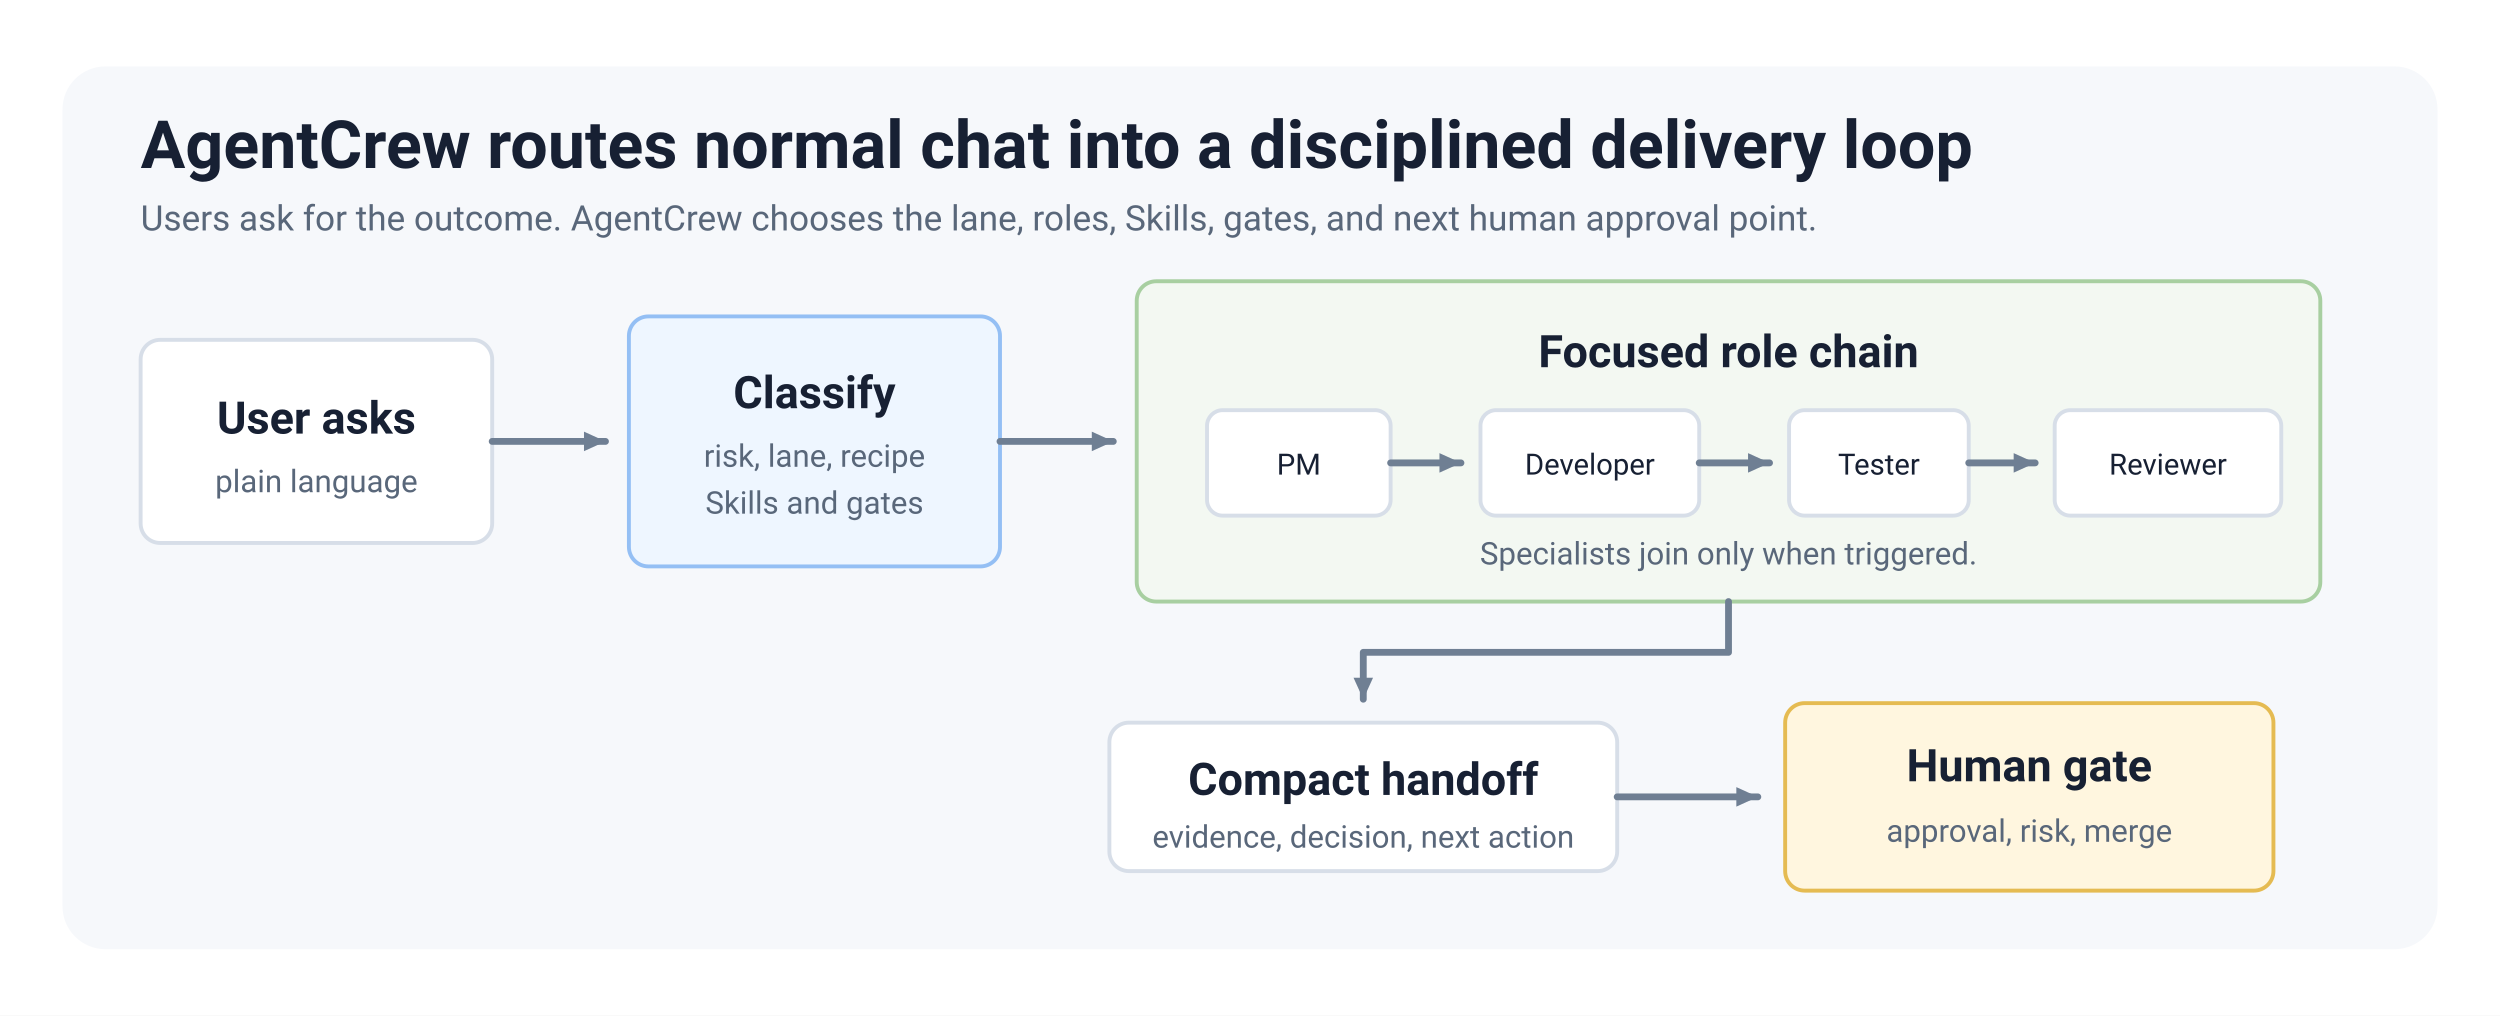
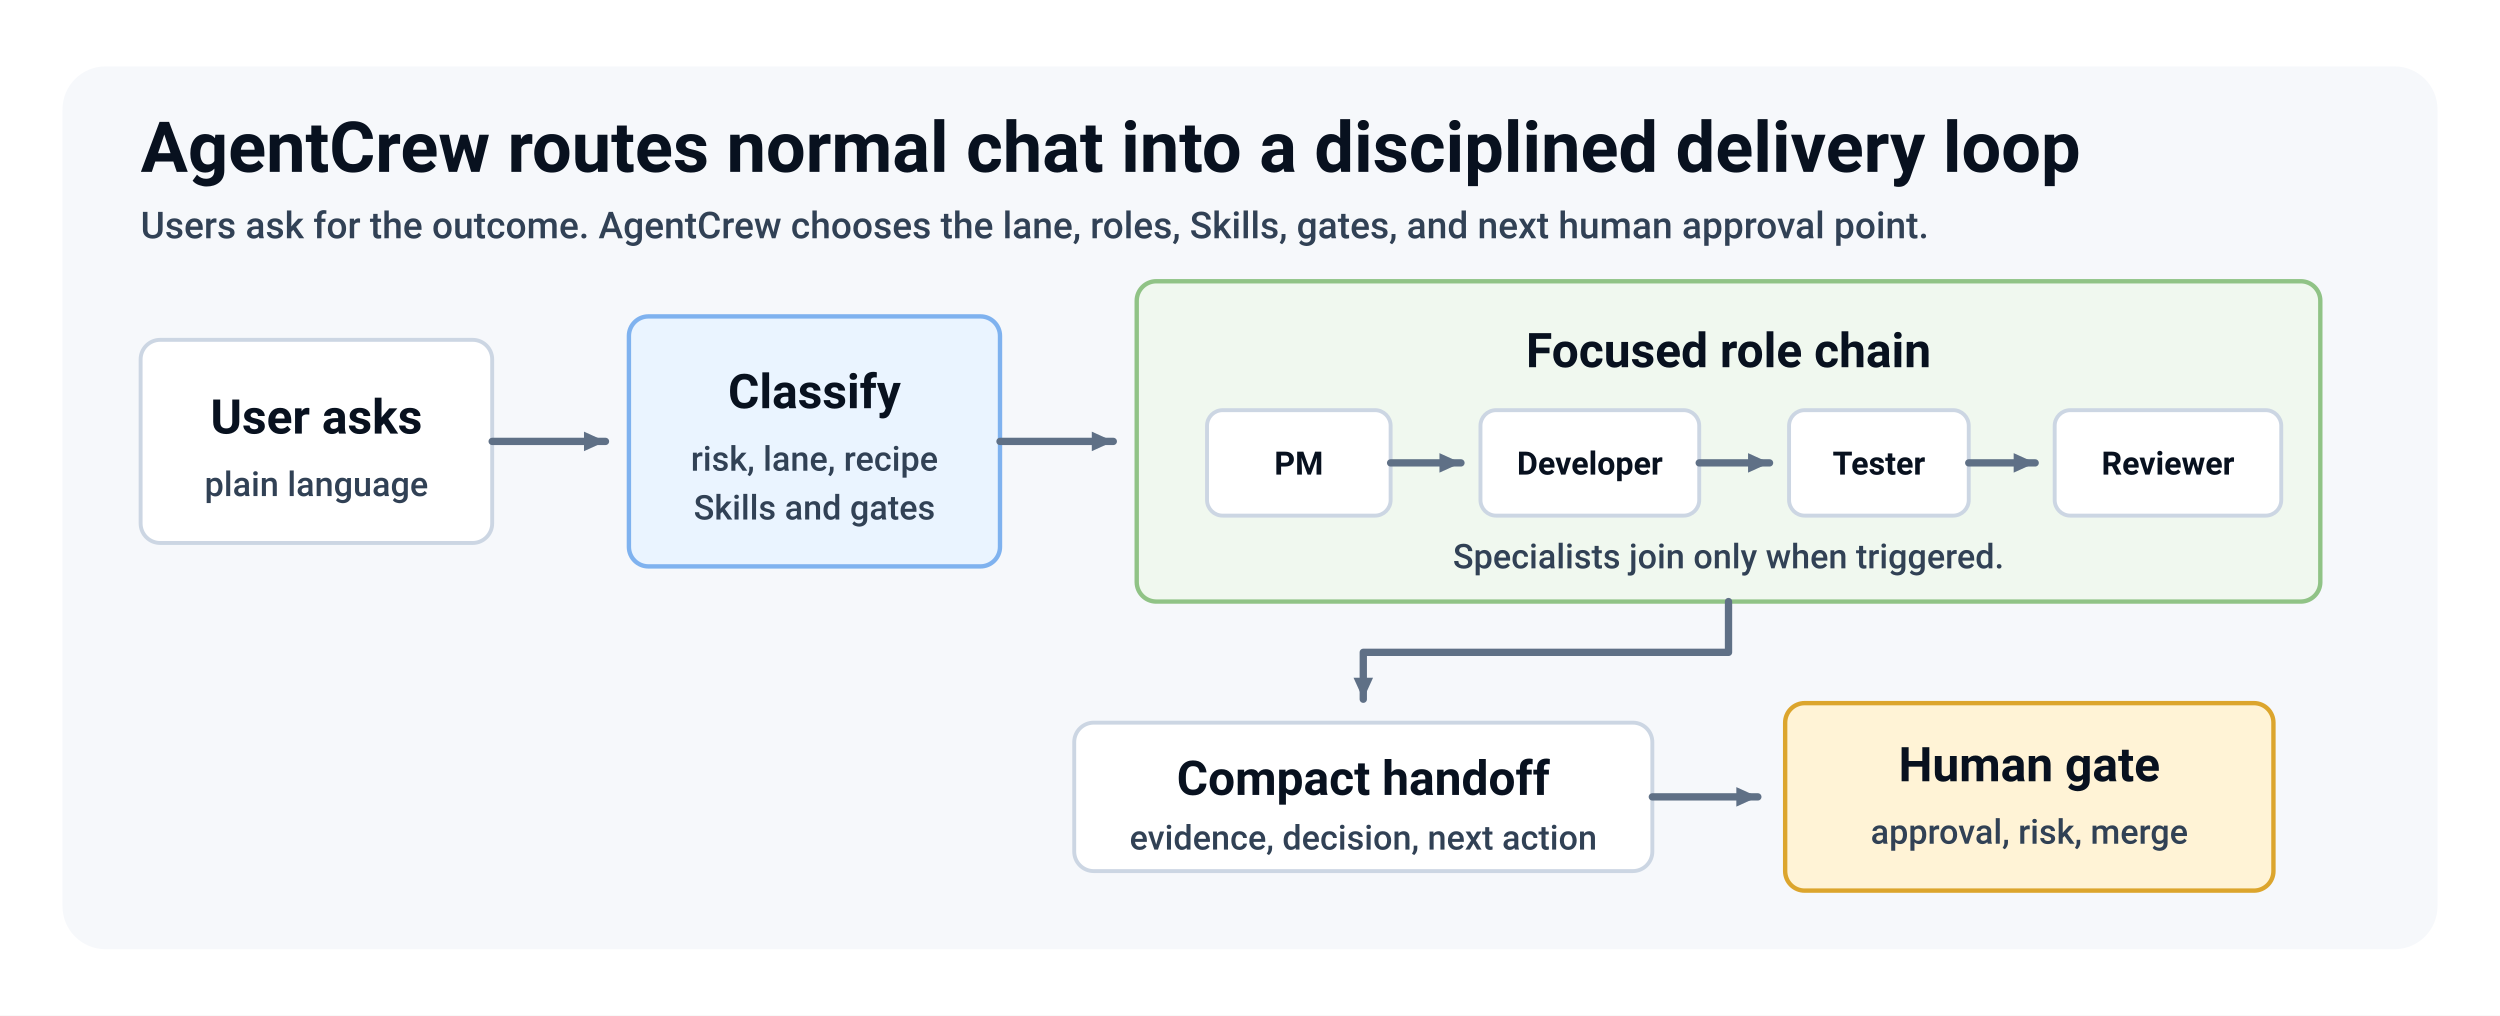
<svg xmlns="http://www.w3.org/2000/svg" width="1280" height="520" viewBox="0 0 1280 520" role="img" aria-labelledby="title desc">
  <defs>
    <style>
-       :root { color-scheme: light; }
      .bg { fill: #ffffff; }
      .band { fill: #f6f8fb; }
-       .card { fill: #ffffff; stroke: #d7dee8; stroke-width: 2; }
-       .route { fill: #eef6ff; stroke: #94bff4; stroke-width: 2; }
-       .role { fill: #f3f8f2; stroke: #a8cfa1; stroke-width: 2; }
-       .gate { fill: #fff6df; stroke: #e5bb52; stroke-width: 2; }
+       .card { fill: #ffffff; stroke: #ccd6e3; stroke-width: 2; }
+       .route { fill: #eaf4ff; stroke: #7fb2ef; stroke-width: 2.25; }
+       .role { fill: #f0f8ef; stroke: #90c386; stroke-width: 2.25; }
+       .gate { fill: #fff3d6; stroke: #dca52d; stroke-width: 2.25; }
      .ink,
      .muted {
        font-family: -apple-system, BlinkMacSystemFont, "Segoe UI", Roboto, Helvetica, Arial, sans-serif;
      }
-       .ink { fill: #172033; }
-       .muted { fill: #59677a; }
-       .headline { font-size: 34px; font-weight: 700; letter-spacing: 0; }
-       .subtitle { font-size: 18px; font-weight: 400; }
-       .label { font-size: 23px; font-weight: 700; letter-spacing: 0; }
-       .body { font-size: 16px; font-weight: 400; }
-       .small { font-size: 15px; font-weight: 400; }
+       .ink { fill: #08111f; }
+       .muted { fill: #314155; }
+       .headline { font-size: 36px; font-weight: 700; letter-spacing: 0; }
+       .subtitle { font-size: 19px; font-weight: 500; }
+       .label { font-size: 24.5px; font-weight: 700; letter-spacing: 0; }
+       .body { font-size: 17.5px; font-weight: 500; }
+       .small { font-size: 16.5px; font-weight: 600; }
      .center { text-anchor: middle; }
-       .arrow { stroke: #6f7f93; stroke-width: 3.5; fill: none; stroke-linecap: round; stroke-linejoin: round; }
+       .arrow { stroke: #5f7086; stroke-width: 3.75; fill: none; stroke-linecap: round; stroke-linejoin: round; }
    </style>
    <marker id="arrowhead" markerWidth="16" markerHeight="16" refX="14" refY="8" orient="auto" markerUnits="userSpaceOnUse">
-       <path d="M3,3 L14,8 L3,13 Z" fill="#6f7f93" />
+       <path d="M3,3 L14,8 L3,13 Z" fill="#5f7086" />
    </marker>
  </defs>
  <rect class="bg" width="1280" height="520" />
  <rect class="band" x="32" y="34" width="1216" height="452" rx="22" />
-   <text class="ink headline" x="72" y="86">AgentCrew routes normal chat into a disciplined delivery loop</text>
-   <text class="muted subtitle" x="72" y="118">Users ask for the outcome. AgentCrew chooses the lane, roles, Skills, gates, and next human approval point.</text>
+   <text class="ink headline" x="72" y="88">AgentCrew routes normal chat into a disciplined delivery loop</text>
+   <text class="muted subtitle" x="72" y="122">Users ask for the outcome. AgentCrew chooses the lane, roles, Skills, gates, and next human approval point.</text>
  <rect class="card" x="72" y="174" width="180" height="104" rx="10" />
  <text class="ink label center" x="162" y="222">User asks</text>
-   <text class="muted body center" x="162" y="252">plain language</text>
+   <text class="muted body center" x="162" y="254">plain language</text>
  <path class="arrow" d="M252 226 H310" marker-end="url(#arrowhead)" />
  <rect class="route" x="322" y="162" width="190" height="128" rx="10" />
  <text class="ink label center" x="417" y="209">Classify</text>
-   <text class="muted body center" x="417" y="239">risk, lane, recipe</text>
-   <text class="muted body center" x="417" y="263">Skills and gates</text>
+   <text class="muted body center" x="417" y="241">risk, lane, recipe</text>
+   <text class="muted body center" x="417" y="266">Skills and gates</text>
  <path class="arrow" d="M512 226 H570" marker-end="url(#arrowhead)" />
  <rect class="role" x="582" y="144" width="606" height="164" rx="10" />
  <text class="ink label center" x="885" y="188">Focused role chain</text>
  <rect class="card" x="618" y="210" width="94" height="54" rx="8" />
  <text class="ink small center" x="665" y="243">PM</text>
  <path class="arrow" d="M712 237 H748" marker-end="url(#arrowhead)" />
  <rect class="card" x="758" y="210" width="112" height="54" rx="8" />
  <text class="ink small center" x="814" y="243">Developer</text>
  <path class="arrow" d="M870 237 H906" marker-end="url(#arrowhead)" />
  <rect class="card" x="916" y="210" width="92" height="54" rx="8" />
  <text class="ink small center" x="962" y="243">Tester</text>
  <path class="arrow" d="M1008 237 H1042" marker-end="url(#arrowhead)" />
  <rect class="card" x="1052" y="210" width="116" height="54" rx="8" />
  <text class="ink small center" x="1110" y="243">Reviewer</text>
-   <text class="muted body center" x="885" y="289">Specialists join only when triggered.</text>
-   <rect class="card" x="568" y="370" width="260" height="76" rx="10" />
+   <text class="muted body center" x="885" y="291">Specialists join only when triggered.</text>
+   <rect class="card" x="550" y="370" width="296" height="76" rx="10" />
  <text class="ink label center" x="698" y="407">Compact handoff</text>
-   <text class="muted body center" x="698" y="434">evidence, decision, next action</text>
+   <text class="muted body center" x="698" y="435">evidence, decision, next action</text>
  <path class="arrow" d="M885 308 V334 H698 V358" marker-end="url(#arrowhead)" />
-   <path class="arrow" d="M828 408 H900" marker-end="url(#arrowhead)" />
+   <path class="arrow" d="M846 408 H900" marker-end="url(#arrowhead)" />
  <rect class="gate" x="914" y="360" width="250" height="96" rx="10" />
  <text class="ink label center" x="1039" y="400">Human gate</text>
-   <text class="muted body center" x="1039" y="431">approval, risk, merge</text>
+   <text class="muted body center" x="1039" y="432">approval, risk, merge</text>
</svg>
